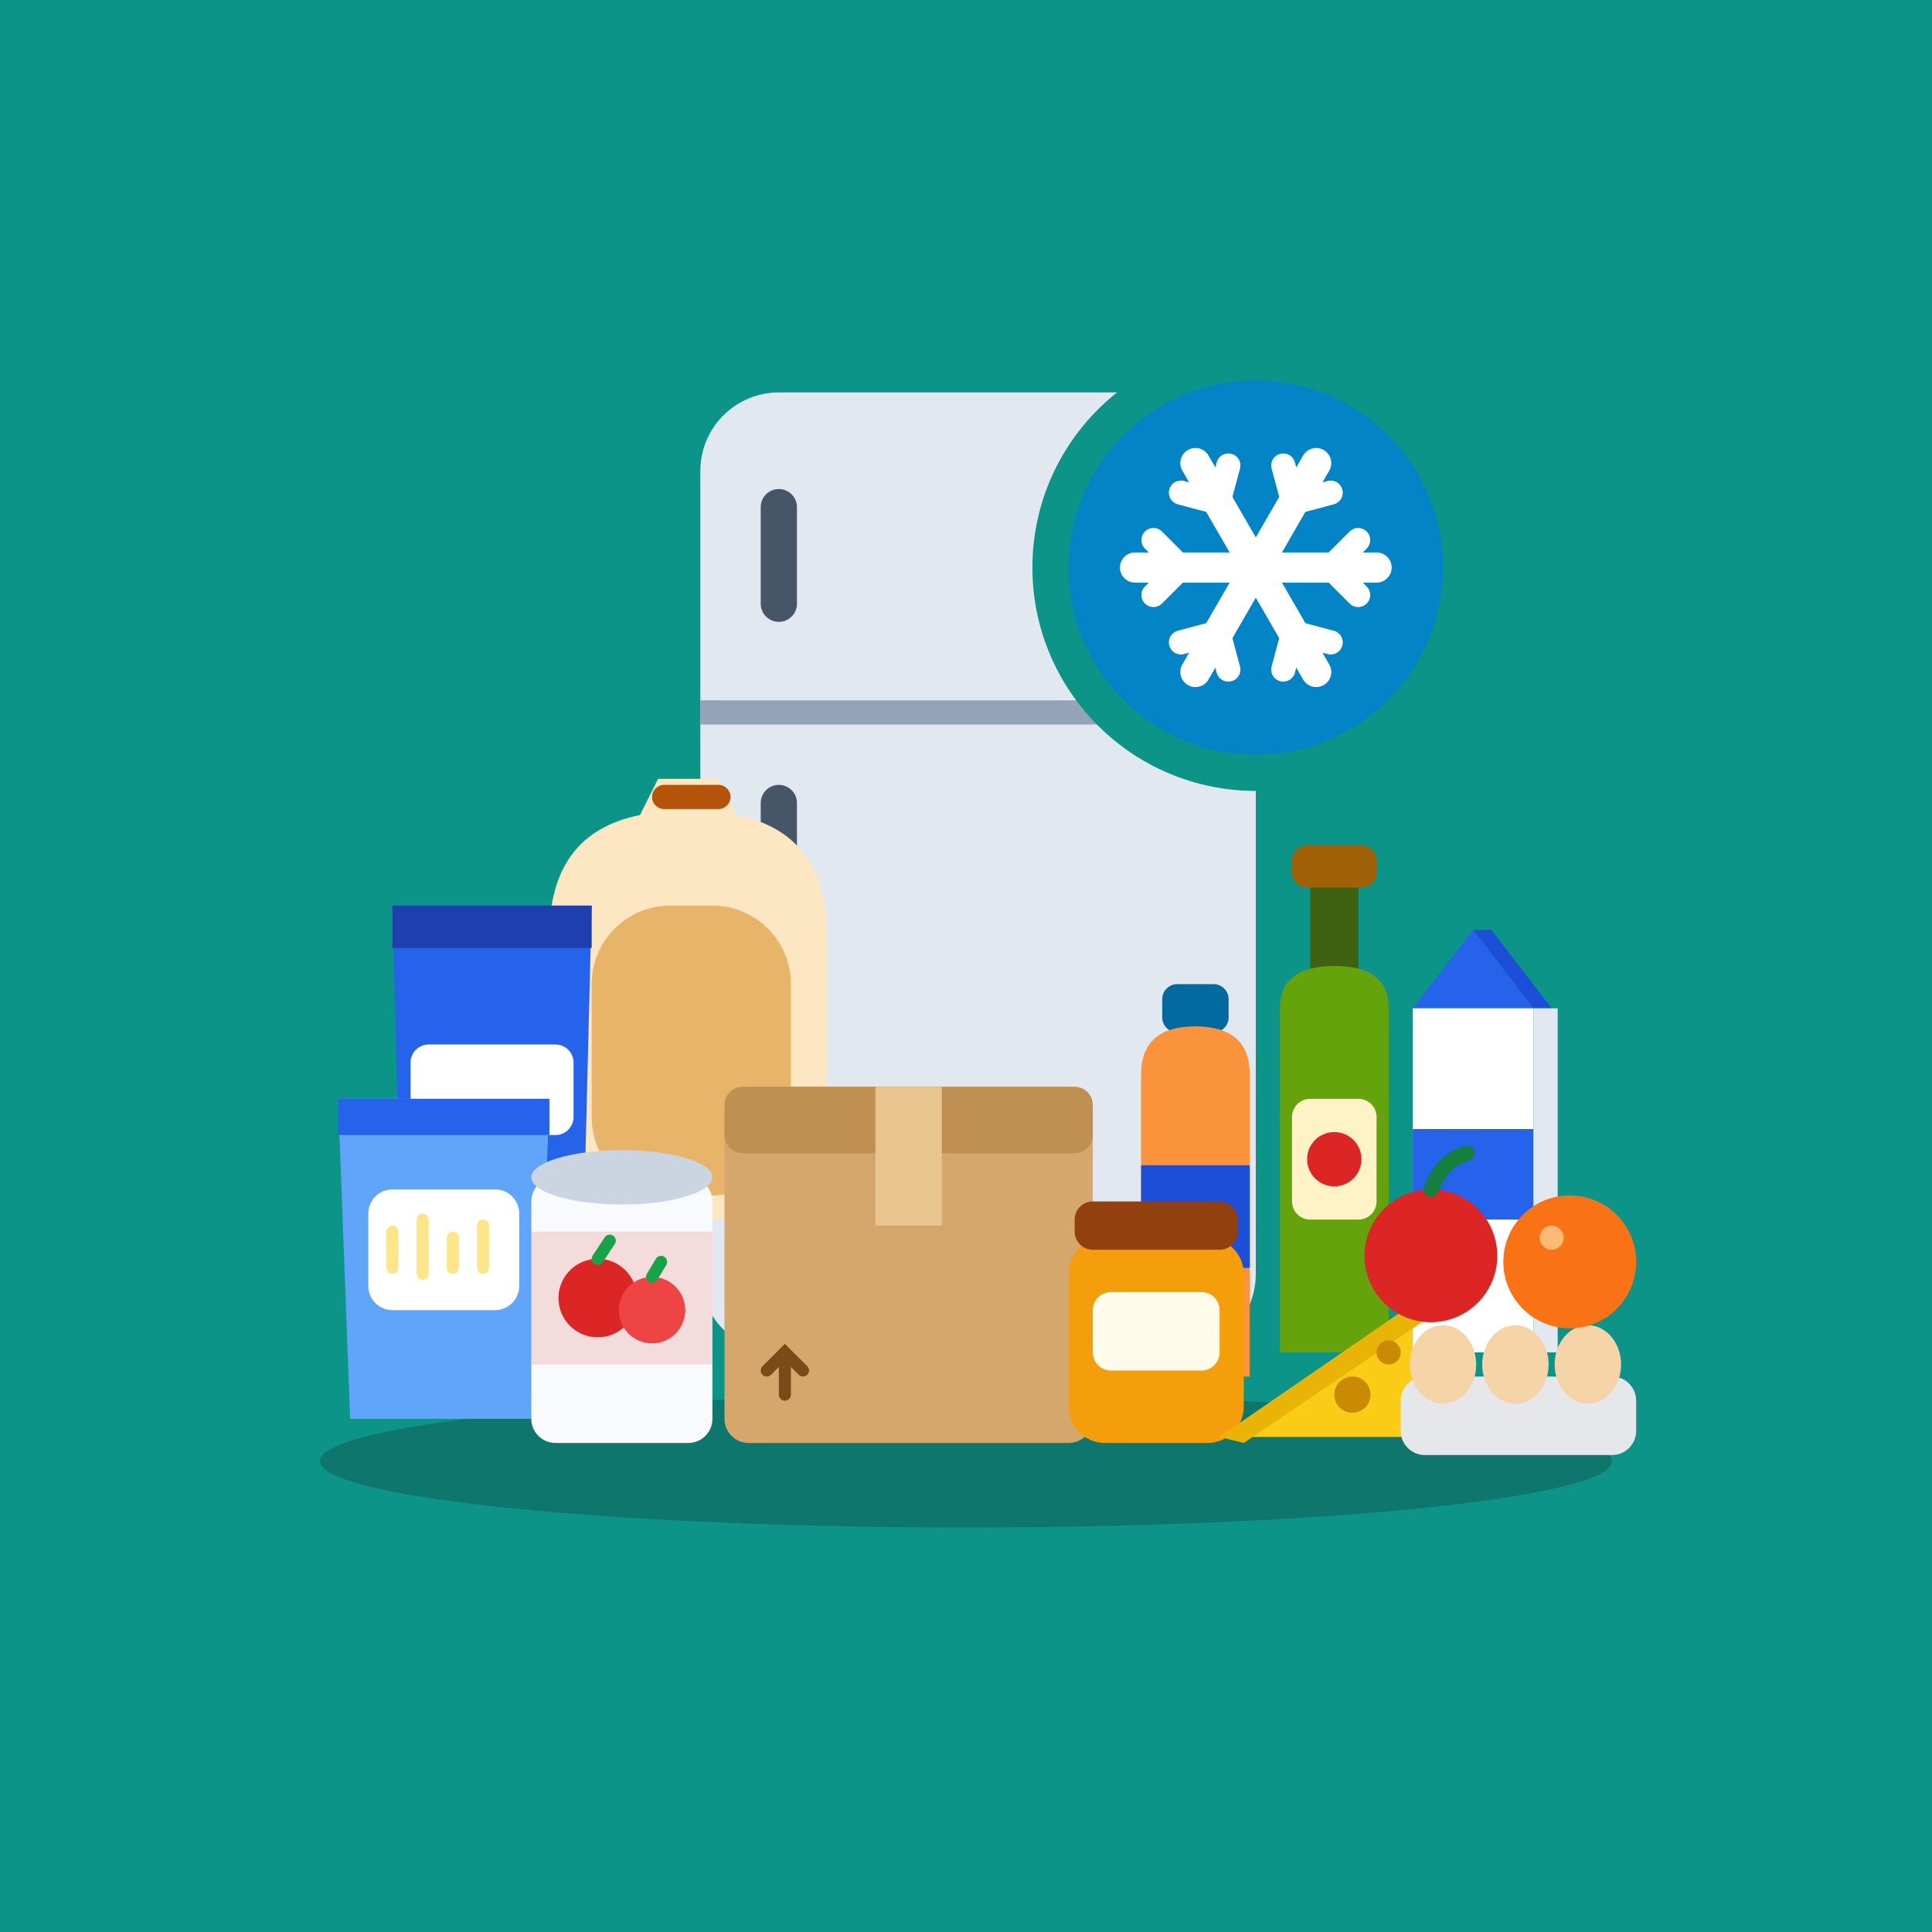
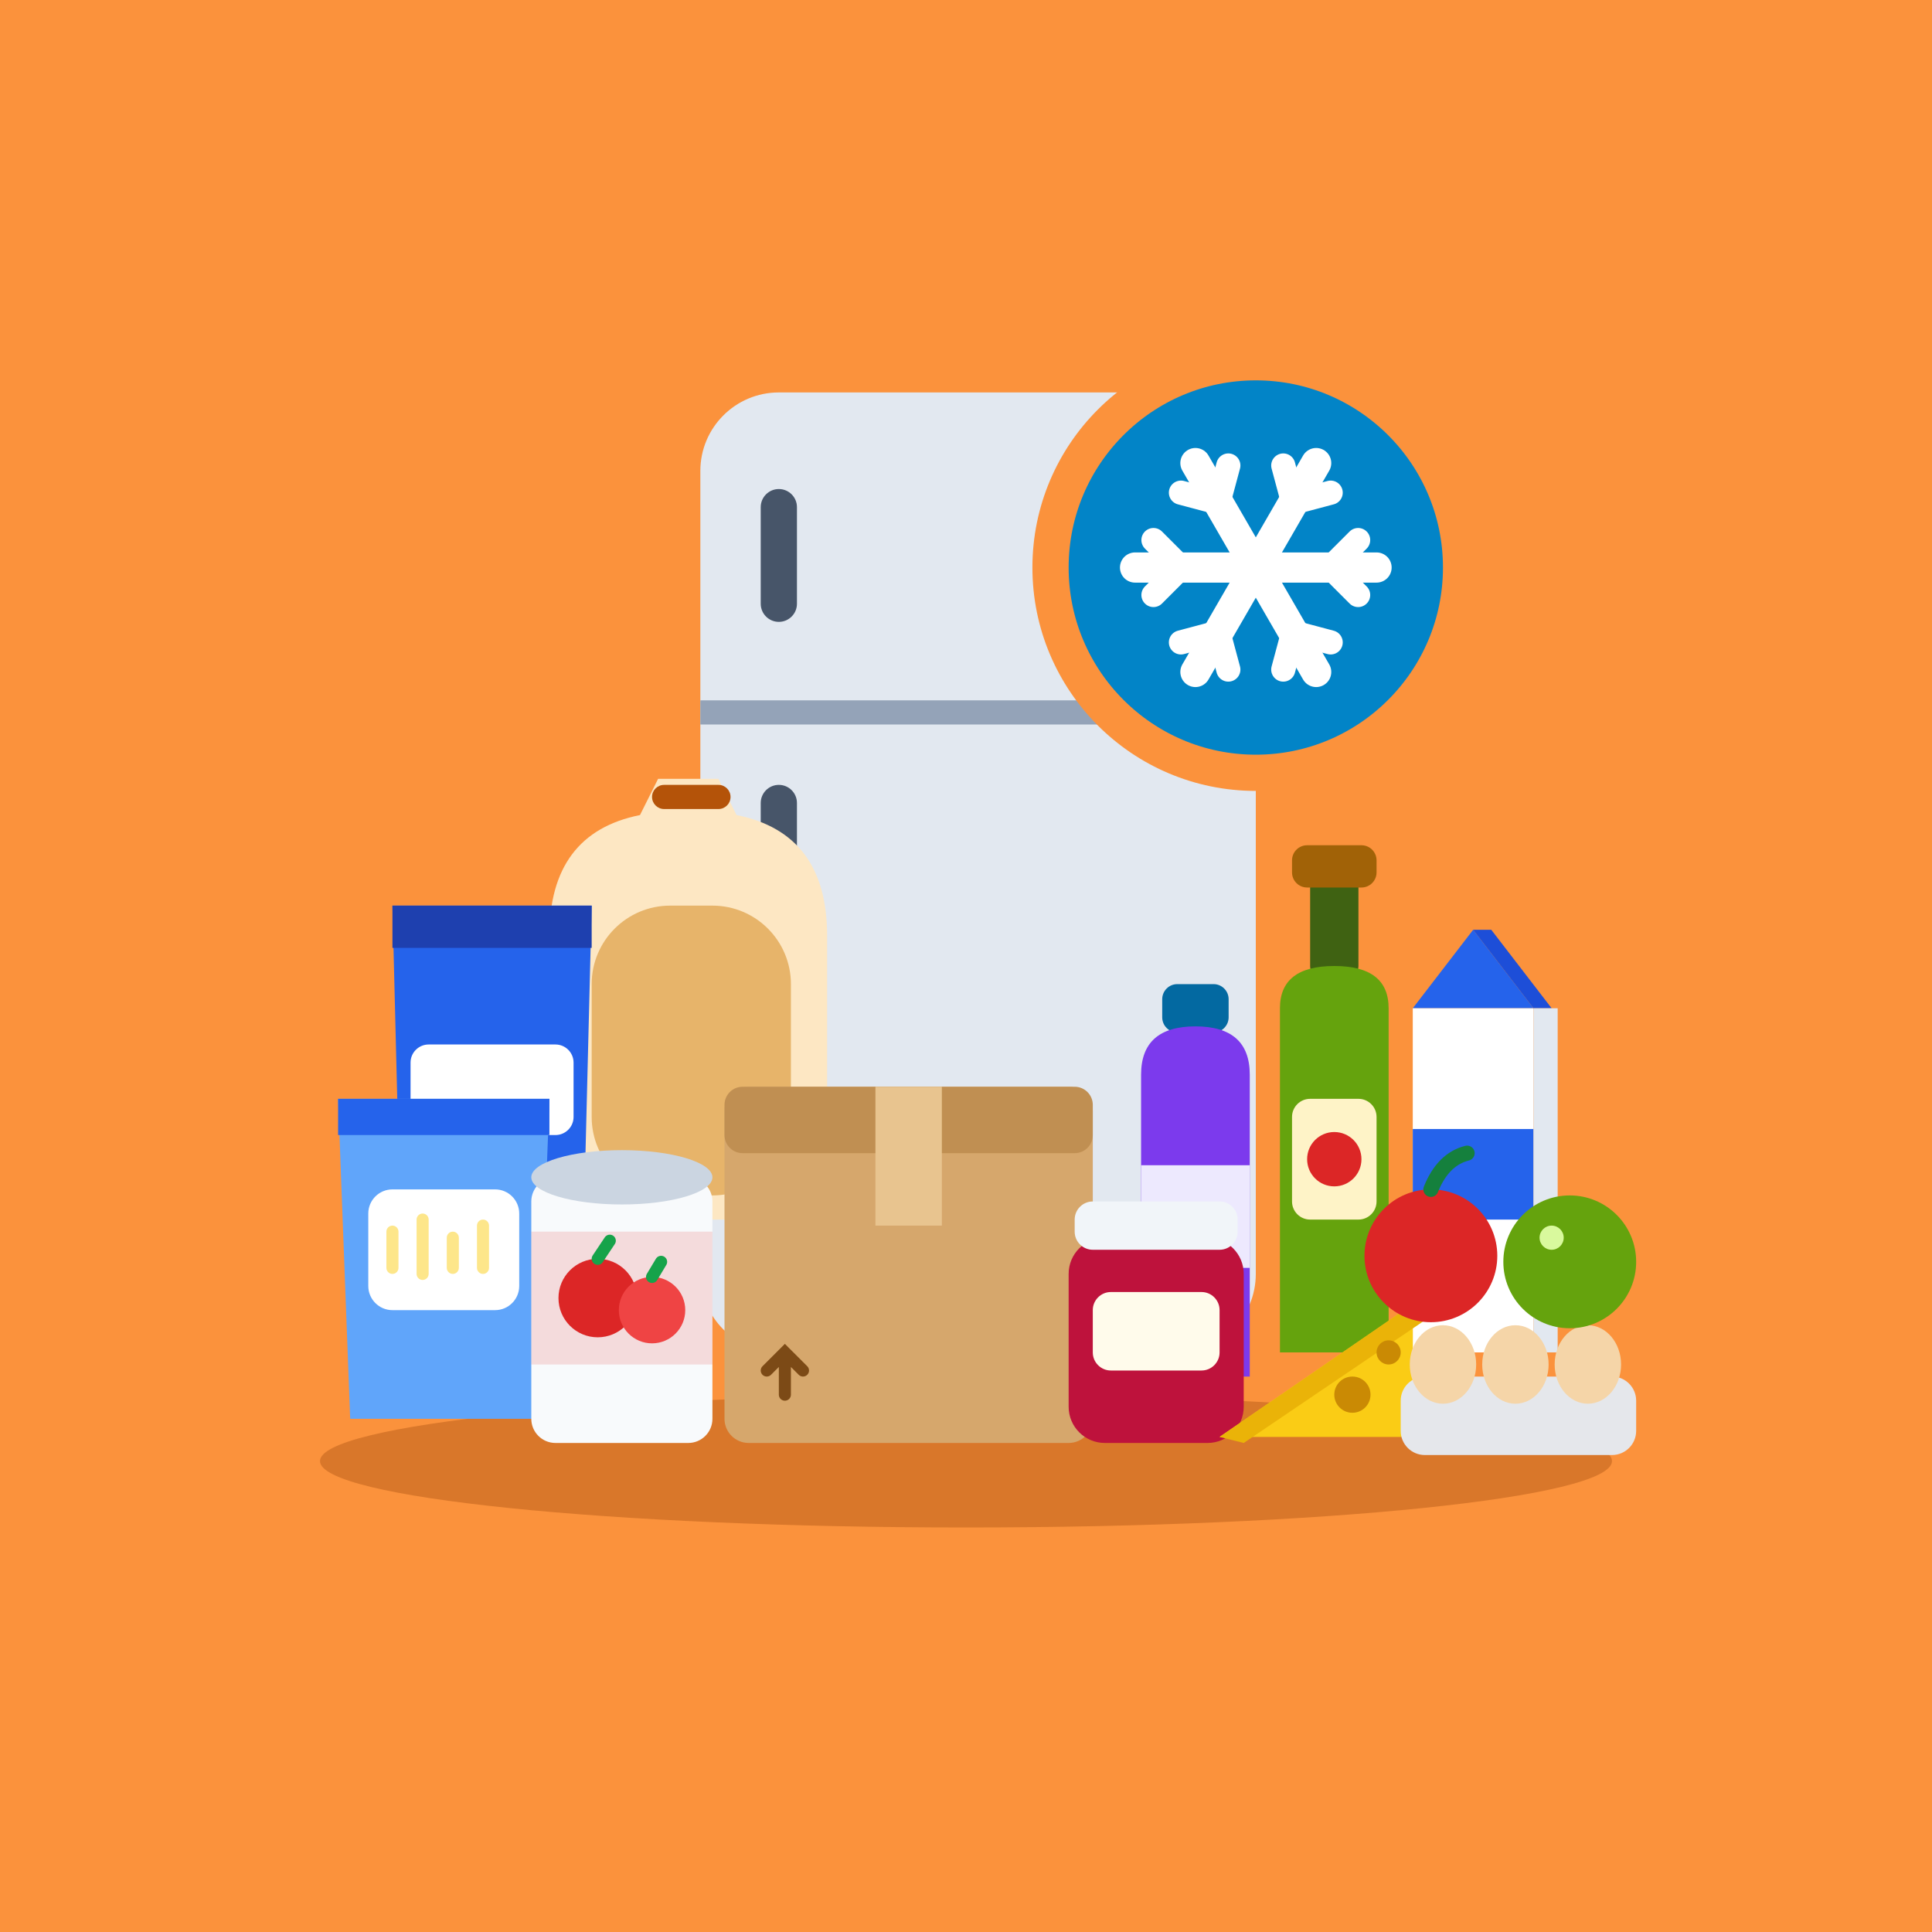
<svg xmlns="http://www.w3.org/2000/svg" viewBox="0 0 512 512" width="512" height="512">
-   <rect width="512" height="512" fill="#0d9488" />
+   <rect width="512" height="512" fill="#fb923c" />
  <g transform="translate(51.2 51.2) scale(0.8)">
-     <ellipse cx="256" cy="420" rx="214" ry="22" fill="#0f766e" />
+     <ellipse cx="256" cy="420" rx="214" ry="22" fill="#d9772a" />
    <rect x="168" y="66" width="184" height="318" rx="26" fill="#e2e8f0" />
    <rect x="168" y="168" width="184" height="8" fill="#94a3b8" />
    <rect x="188" y="98" width="12" height="44" rx="6" fill="#475569" />
    <rect x="188" y="196" width="12" height="70" rx="6" fill="#475569" />
-     <circle cx="352" cy="124" r="68" fill="#0284c7" stroke="#0d9488" stroke-width="12" />
+     <circle cx="352" cy="124" r="68" fill="#0284c7" stroke="#fb923c" stroke-width="12" />
    <line x1="312.0" y1="124.0" x2="392.0" y2="124.0" stroke="#ffffff" stroke-width="10" stroke-linecap="round" />
    <line x1="332.0" y1="89.4" x2="372.0" y2="158.6" stroke="#ffffff" stroke-width="10" stroke-linecap="round" />
    <line x1="372.0" y1="89.4" x2="332.0" y2="158.6" stroke="#ffffff" stroke-width="10" stroke-linecap="round" />
    <line x1="376.8" y1="124.0" x2="385.9" y2="114.9" stroke="#ffffff" stroke-width="8.0" stroke-linecap="round" />
    <line x1="376.8" y1="124.0" x2="385.9" y2="133.1" stroke="#ffffff" stroke-width="8.0" stroke-linecap="round" />
    <line x1="364.4" y1="145.5" x2="376.8" y2="148.8" stroke="#ffffff" stroke-width="8.0" stroke-linecap="round" />
    <line x1="364.4" y1="145.5" x2="361.1" y2="157.8" stroke="#ffffff" stroke-width="8.0" stroke-linecap="round" />
    <line x1="339.6" y1="145.5" x2="342.9" y2="157.8" stroke="#ffffff" stroke-width="8.0" stroke-linecap="round" />
    <line x1="339.6" y1="145.5" x2="327.2" y2="148.8" stroke="#ffffff" stroke-width="8.0" stroke-linecap="round" />
    <line x1="327.2" y1="124.0" x2="318.1" y2="133.1" stroke="#ffffff" stroke-width="8.0" stroke-linecap="round" />
    <line x1="327.2" y1="124.0" x2="318.1" y2="114.9" stroke="#ffffff" stroke-width="8.0" stroke-linecap="round" />
    <line x1="339.6" y1="102.5" x2="327.2" y2="99.2" stroke="#ffffff" stroke-width="8.0" stroke-linecap="round" />
    <line x1="339.6" y1="102.5" x2="342.9" y2="90.2" stroke="#ffffff" stroke-width="8.0" stroke-linecap="round" />
    <line x1="364.4" y1="102.5" x2="361.1" y2="90.2" stroke="#ffffff" stroke-width="8.0" stroke-linecap="round" />
    <line x1="364.4" y1="102.5" x2="376.8" y2="99.2" stroke="#ffffff" stroke-width="8.0" stroke-linecap="round" />
    <path d="M118 340 V246 q0 -34 30 -40 l6 -12 h20 l6 12 q30 6 30 40 V340 Z" fill="#fde7c3" />
    <rect x="132" y="236" width="66" height="96" rx="26" fill="#e7b46a" />
    <rect x="152" y="196" width="26" height="8" rx="4" fill="#b45309" />
    <rect x="370" y="226" width="16" height="34" rx="4" fill="#3f6212" />
    <rect x="364" y="216" width="28" height="14" rx="5" fill="#a16207" />
    <path d="M360 270 q0 -14 18 -14 q18 0 18 14 V384 H360 Z" fill="#65a30d" />
    <rect x="364" y="300" width="28" height="40" rx="6" fill="#fef3c7" />
    <circle cx="378" cy="320" r="9" fill="#dc2626" />
    <rect x="321" y="262" width="22" height="16" rx="5" fill="#0369a1" />
-     <path d="M314 292 q0 -16 18 -16 q18 0 18 16 V392 H314 Z" fill="#fb923c" />
-     <rect x="314" y="322" width="36" height="34" fill="#1d4ed8" />
+     <path d="M314 292 q0 -16 18 -16 q18 0 18 16 V392 H314 Z" fill="#7c3aed" />
+     <rect x="314" y="322" width="36" height="34" fill="#ede9fe" />
    <path d="M404 270 l20 -26 l20 26 Z" fill="#2563eb" />
    <rect x="404" y="270" width="40" height="114" fill="#ffffff" />
    <rect x="404" y="310" width="40" height="30" fill="#2563eb" />
    <path d="M424 244 l20 26 h6 l-20 -26 Z" fill="#1d4ed8" />
    <rect x="444" y="270" width="8" height="114" fill="#e2e8f0" />
    <path d="M66 236 h66 l-4 160 h-58 Z" fill="#2563eb" />
    <rect x="66" y="236" width="66" height="14" fill="#1e40af" />
    <rect x="72" y="282" width="54" height="30" rx="6" fill="#ffffff" />
    <path d="M48 300 h70 l-4 106 h-62 Z" fill="#60a5fa" />
    <rect x="48" y="300" width="70" height="12" fill="#2563eb" />
    <rect x="58" y="330" width="50" height="40" rx="8" fill="#ffffff" />
    <g fill="#fde68a">
      <rect x="64" y="342" width="4" height="16" rx="2" />
      <rect x="74" y="338" width="4" height="22" rx="2" />
      <rect x="84" y="344" width="4" height="14" rx="2" />
      <rect x="94" y="340" width="4" height="18" rx="2" />
    </g>
    <rect x="112" y="326" width="60" height="88" rx="8" fill="#f8fafc" />
    <ellipse cx="142" cy="326" rx="30" ry="9" fill="#cbd5e1" />
    <rect x="112" y="344" width="60" height="44" fill="#dc2626" opacity="0.15" />
    <circle cx="134" cy="366" r="13" fill="#dc2626" />
    <circle cx="152" cy="370" r="11" fill="#ef4444" />
    <path d="M134 353 l4 -6 M152 359 l3 -5" stroke="#16a34a" stroke-width="4" stroke-linecap="round" />
    <rect x="176" y="296" width="122" height="118" rx="8" fill="#d6a76c" />
    <rect x="176" y="296" width="122" height="22" rx="6" fill="#c08f52" />
    <rect x="226" y="296" width="22" height="46" fill="#e8c48f" />
    <path d="M196 384 v14 M190 390 l6 -6 l6 6" stroke="#7c4a16" stroke-width="4" fill="none" stroke-linecap="round" />
-     <rect x="290" y="346" width="58" height="68" rx="12" fill="#f59e0b" />
-     <rect x="292" y="334" width="54" height="16" rx="6" fill="#92400e" />
+     <rect x="290" y="346" width="58" height="68" rx="12" fill="#be123c" />
+     <rect x="292" y="334" width="54" height="16" rx="6" fill="#f1f5f9" />
    <rect x="298" y="364" width="42" height="26" rx="6" fill="#fffbeb" />
    <path d="M340 412 L404 412 L404 368 Z" fill="#facc15" />
    <path d="M340 412 L404 368 L410 372 L348 414 Z" fill="#eab308" />
    <circle cx="384" cy="398" r="6" fill="#ca8a04" />
    <circle cx="396" cy="384" r="4" fill="#ca8a04" />
    <rect x="400" y="392" width="78" height="26" rx="8" fill="#e5e7eb" />
    <ellipse cx="414" cy="388" rx="11" ry="13" fill="#f5d5a8" />
    <ellipse cx="438" cy="388" rx="11" ry="13" fill="#f5d5a8" />
    <ellipse cx="462" cy="388" rx="11" ry="13" fill="#f5d5a8" />
    <circle cx="410" cy="352" r="22" fill="#dc2626" />
    <path d="M410 330 q4 -10 12 -12" stroke="#15803d" stroke-width="5" fill="none" stroke-linecap="round" />
-     <circle cx="456" cy="354" r="22" fill="#f97316" />
-     <circle cx="450" cy="346" r="4" fill="#fdba74" />
+     <circle cx="456" cy="354" r="22" fill="#65a30d" />
+     <circle cx="450" cy="346" r="4" fill="#d9f99d" />
  </g>
</svg>
